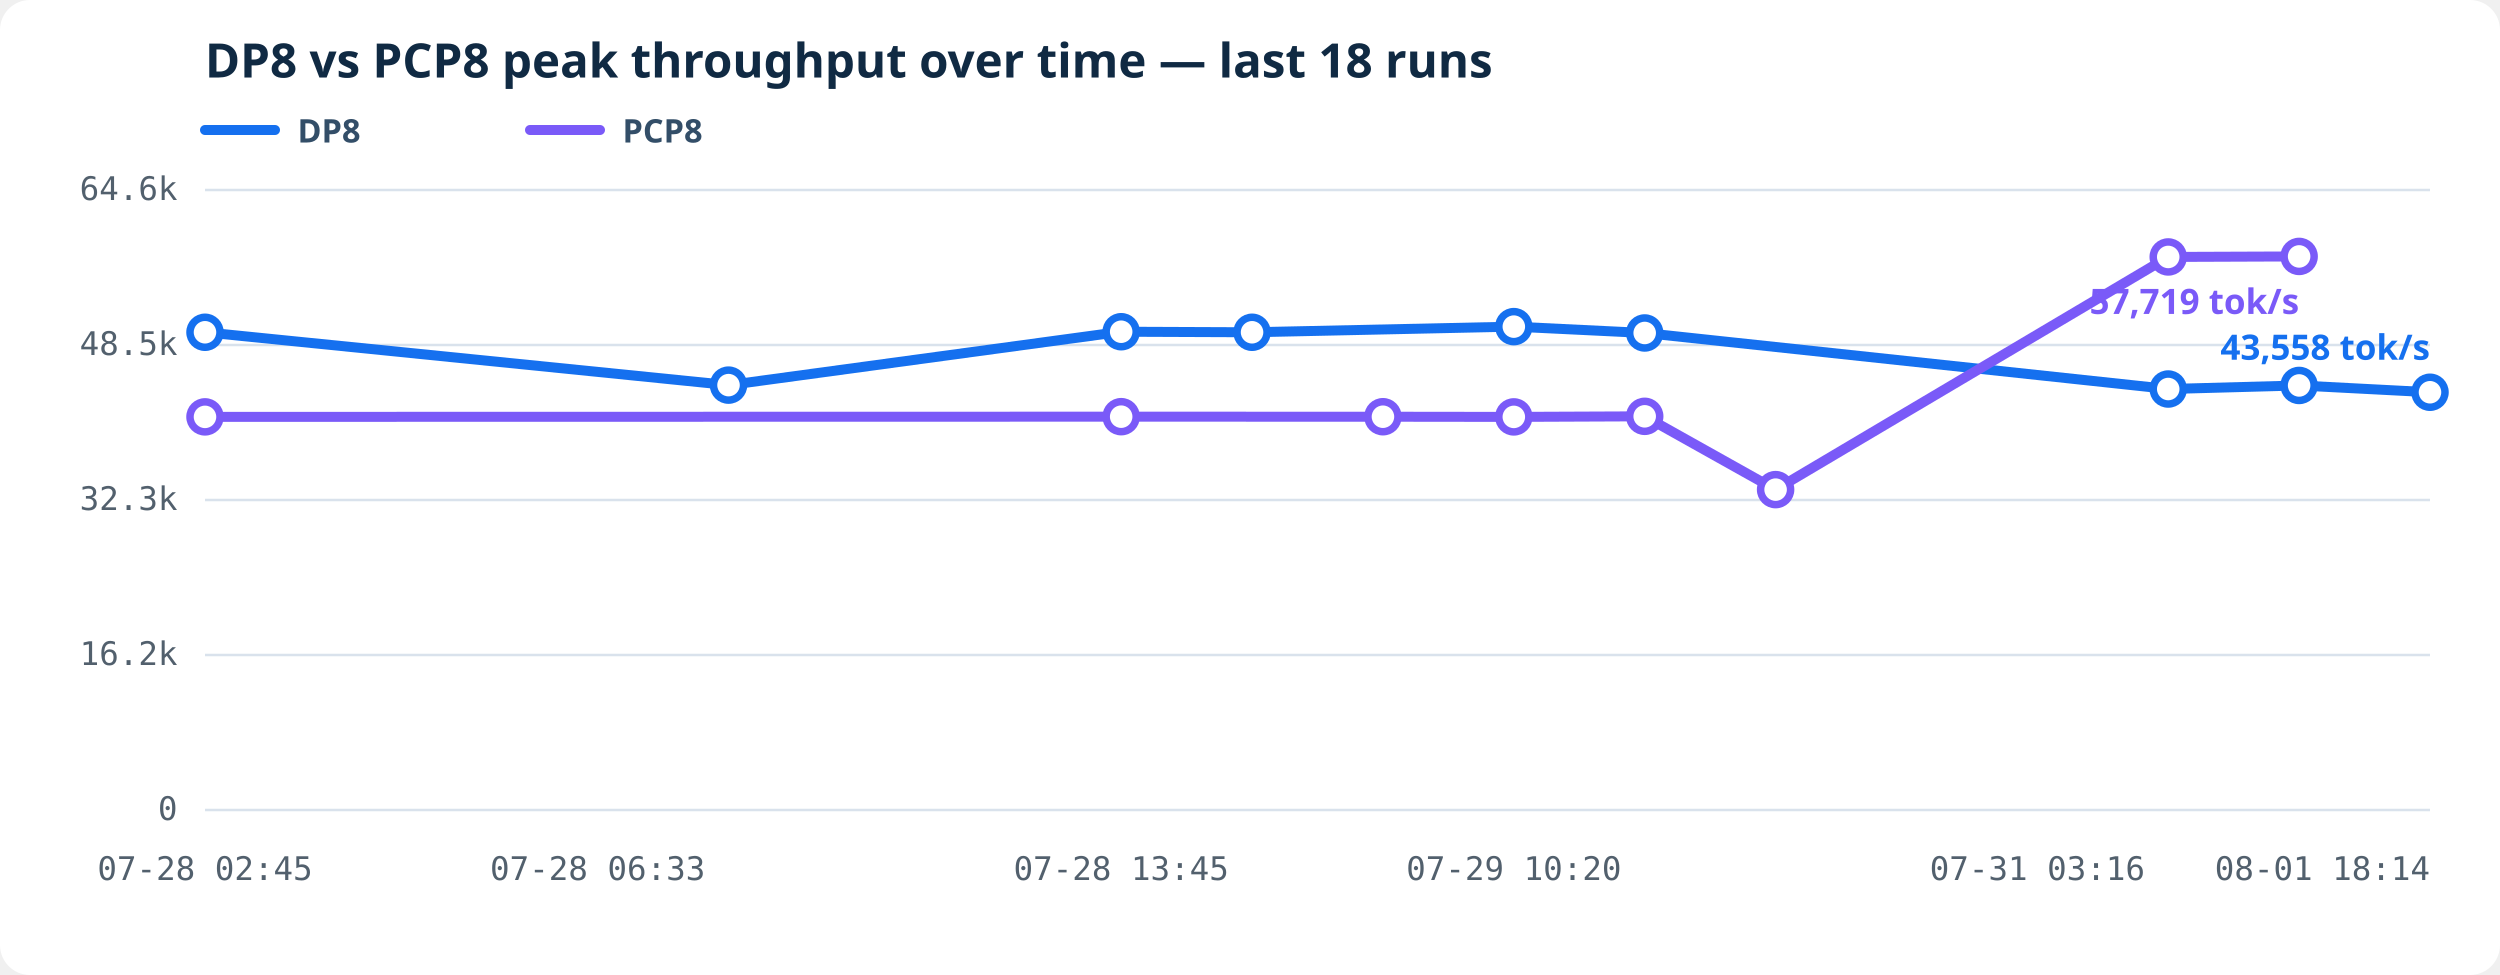
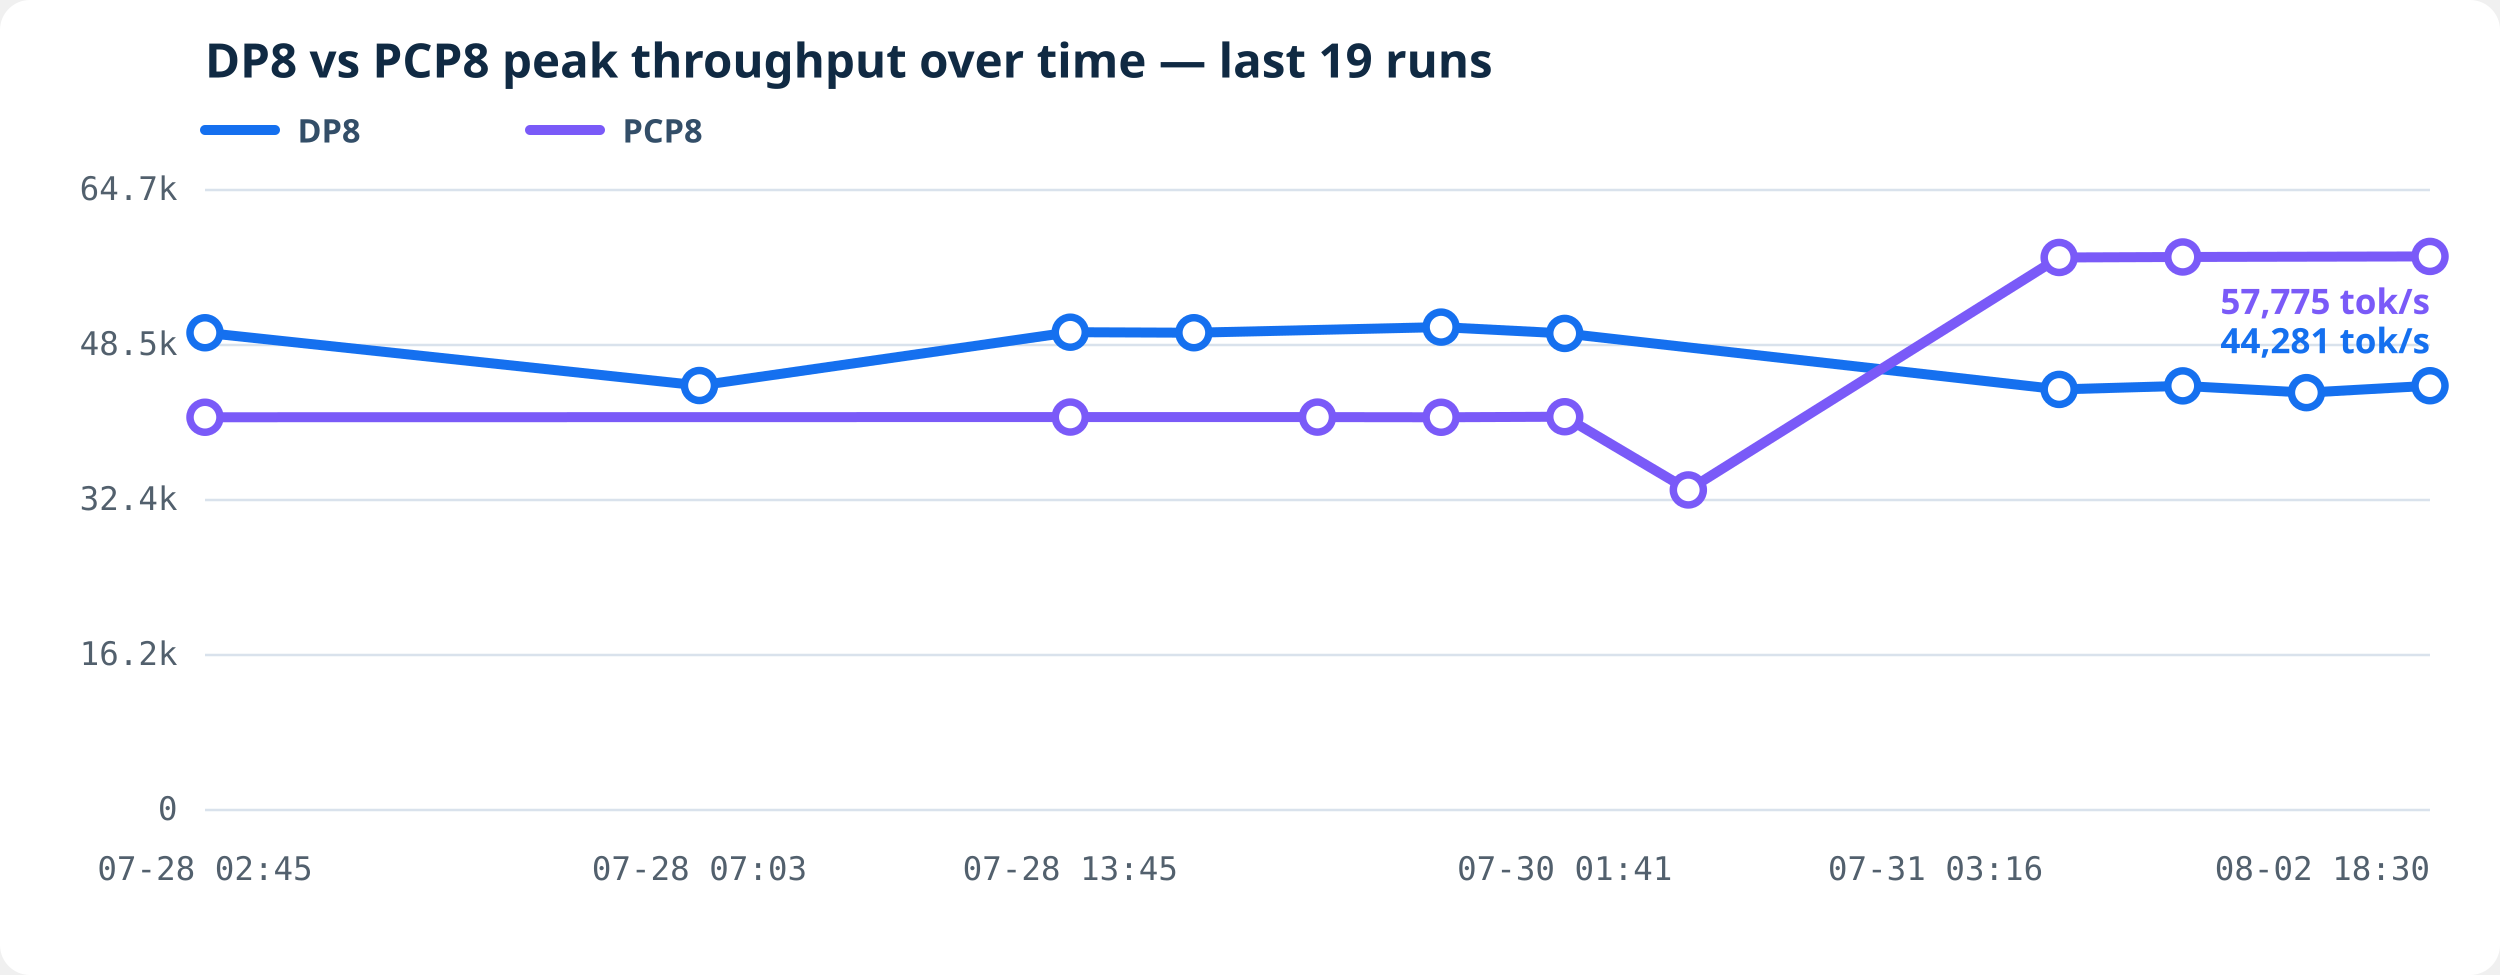
<svg xmlns="http://www.w3.org/2000/svg" viewBox="0 0 1000 390" role="img" aria-labelledby="history-title history-desc">
  <style>.bg{fill:#fff}.grid{stroke:#d9e2ec;stroke-width:1}.axis{fill:#52606d;font:13px ui-monospace,SFMono-Regular,Consolas,monospace}.heading{fill:#102a43;font:600 19px system-ui,sans-serif}.line{fill:none;stroke-width:4;stroke-linejoin:round;stroke-linecap:round}.dot{fill:#fff;stroke-width:3}.latest{stroke-width:3}.legend{fill:#334e68;font:600 13px system-ui,sans-serif}.value{font:600 14px system-ui,sans-serif}</style>
  <rect class="bg" width="1000" height="390" rx="12" />
-   <text class="heading" x="82" y="31">DP8 vs PCP8 peak throughput over time — last 18 runs</text>
+   <text class="heading" x="82" y="31">DP8 vs PCP8 peak throughput over time — last 19 runs</text>
  <line x1="82" y1="52" x2="110" y2="52" stroke="#1570ef" stroke-width="4" stroke-linecap="round" />
  <text class="legend" x="119" y="57">DP8</text>
  <line x1="212" y1="52" x2="240" y2="52" stroke="#7a5af8" stroke-width="4" stroke-linecap="round" />
  <text class="legend" x="249" y="57">PCP8</text>
  <line class="grid" x1="82" y1="324.00" x2="972" y2="324.00" />
  <text class="axis" text-anchor="end" x="71" y="328.00">0</text>
  <line class="grid" x1="82" y1="262.00" x2="972" y2="262.00" />
  <text class="axis" text-anchor="end" x="71" y="266.00">16.2k</text>
  <line class="grid" x1="82" y1="200.00" x2="972" y2="200.00" />
-   <text class="axis" text-anchor="end" x="71" y="204.00">32.3k</text>
+   <text class="axis" text-anchor="end" x="71" y="204.00">32.4k</text>
  <line class="grid" x1="82" y1="138.00" x2="972" y2="138.00" />
  <text class="axis" text-anchor="end" x="71" y="142.00">48.5k</text>
  <line class="grid" x1="82" y1="76.00" x2="972" y2="76.00" />
-   <text class="axis" text-anchor="end" x="71" y="80.00">64.6k</text>
+   <text class="axis" text-anchor="end" x="71" y="80.00">64.7k</text>
  <text class="axis" text-anchor="middle" x="82.00" y="352">07-28 02:45</text>
-   <text class="axis" text-anchor="middle" x="239.06" y="352">07-28 06:33</text>
-   <text class="axis" text-anchor="middle" x="448.47" y="352">07-28 13:45</text>
-   <text class="axis" text-anchor="middle" x="605.53" y="352">07-29 10:20</text>
-   <text class="axis" text-anchor="middle" x="814.94" y="352">07-31 03:16</text>
-   <text class="axis" text-anchor="end" x="972.00" y="352">08-01 18:14</text>
-   <polyline class="line" stroke="#1570ef" points="82.00,132.91 291.41,154.05 448.47,132.69 500.82,132.91 605.53,130.65 657.88,133.19 867.29,155.61 919.65,154.18 972.00,156.90" />
-   <circle class="dot" fill="#fff" stroke="#1570ef" cx="82.00" cy="132.91" r="6" />
-   <circle class="dot" fill="#fff" stroke="#1570ef" cx="291.41" cy="154.05" r="6" />
-   <circle class="dot" fill="#fff" stroke="#1570ef" cx="448.47" cy="132.69" r="6" />
-   <circle class="dot" fill="#fff" stroke="#1570ef" cx="500.82" cy="132.91" r="6" />
-   <circle class="dot" fill="#fff" stroke="#1570ef" cx="605.53" cy="130.65" r="6" />
-   <circle class="dot" fill="#fff" stroke="#1570ef" cx="657.88" cy="133.19" r="6" />
-   <circle class="dot" fill="#fff" stroke="#1570ef" cx="867.29" cy="155.61" r="6" />
-   <circle class="dot" fill="#fff" stroke="#1570ef" cx="919.65" cy="154.18" r="6" />
-   <circle class="dot latest" fill="#1570ef" stroke="#1570ef" cx="972.00" cy="156.90" r="6" />
-   <text class="value" fill="#1570ef" text-anchor="end" x="972.00" y="143.90">43,558 tok/s</text>
-   <polyline class="line" stroke="#7a5af8" points="82.00,166.75 448.47,166.67 553.18,166.69 605.53,166.76 657.88,166.53 710.24,195.85 867.29,102.78 919.65,102.57" />
-   <circle class="dot" fill="#fff" stroke="#7a5af8" cx="82.00" cy="166.75" r="6" />
-   <circle class="dot" fill="#fff" stroke="#7a5af8" cx="448.47" cy="166.67" r="6" />
-   <circle class="dot" fill="#fff" stroke="#7a5af8" cx="553.18" cy="166.69" r="6" />
-   <circle class="dot" fill="#fff" stroke="#7a5af8" cx="605.53" cy="166.76" r="6" />
-   <circle class="dot" fill="#fff" stroke="#7a5af8" cx="657.88" cy="166.53" r="6" />
-   <circle class="dot" fill="#fff" stroke="#7a5af8" cx="710.24" cy="195.85" r="6" />
-   <circle class="dot" fill="#fff" stroke="#7a5af8" cx="867.29" cy="102.78" r="6" />
-   <circle class="dot latest" fill="#7a5af8" stroke="#7a5af8" cx="919.65" cy="102.57" r="6" />
-   <text class="value" fill="#7a5af8" text-anchor="end" x="919.65" y="125.57">57,719 tok/s</text>
+   <text class="axis" text-anchor="middle" x="279.78" y="352">07-28 07:03</text>
+   <text class="axis" text-anchor="middle" x="428.11" y="352">07-28 13:45</text>
+   <text class="axis" text-anchor="middle" x="625.89" y="352">07-30 01:41</text>
+   <text class="axis" text-anchor="middle" x="774.22" y="352">07-31 03:16</text>
+   <text class="axis" text-anchor="end" x="972.00" y="352">08-02 18:30</text>
+   <polyline class="line" stroke="#1570ef" points="82.00,133.10 279.78,154.21 428.11,132.88 477.56,133.09 576.44,130.84 625.89,133.37 823.67,155.77 873.11,154.35 922.56,157.06 972.00,154.29" />
+   <circle class="dot" fill="#fff" stroke="#1570ef" cx="82.00" cy="133.10" r="6" />
+   <circle class="dot" fill="#fff" stroke="#1570ef" cx="279.78" cy="154.21" r="6" />
+   <circle class="dot" fill="#fff" stroke="#1570ef" cx="428.11" cy="132.88" r="6" />
+   <circle class="dot" fill="#fff" stroke="#1570ef" cx="477.56" cy="133.09" r="6" />
+   <circle class="dot" fill="#fff" stroke="#1570ef" cx="576.44" cy="130.84" r="6" />
+   <circle class="dot" fill="#fff" stroke="#1570ef" cx="625.89" cy="133.37" r="6" />
+   <circle class="dot" fill="#fff" stroke="#1570ef" cx="823.67" cy="155.77" r="6" />
+   <circle class="dot" fill="#fff" stroke="#1570ef" cx="873.11" cy="154.35" r="6" />
+   <circle class="dot" fill="#fff" stroke="#1570ef" cx="922.56" cy="157.06" r="6" />
+   <circle class="dot latest" fill="#1570ef" stroke="#1570ef" cx="972.00" cy="154.29" r="6" />
+   <text class="value" fill="#1570ef" text-anchor="end" x="972.00" y="141.29">44,281 tok/s</text>
+   <polyline class="line" stroke="#7a5af8" points="82.00,166.90 428.11,166.82 527.00,166.84 576.44,166.91 625.89,166.69 675.33,195.98 823.67,102.99 873.11,102.79 972.00,102.57" />
+   <circle class="dot" fill="#fff" stroke="#7a5af8" cx="82.00" cy="166.90" r="6" />
+   <circle class="dot" fill="#fff" stroke="#7a5af8" cx="428.11" cy="166.82" r="6" />
+   <circle class="dot" fill="#fff" stroke="#7a5af8" cx="527.00" cy="166.84" r="6" />
+   <circle class="dot" fill="#fff" stroke="#7a5af8" cx="576.44" cy="166.91" r="6" />
+   <circle class="dot" fill="#fff" stroke="#7a5af8" cx="625.89" cy="166.69" r="6" />
+   <circle class="dot" fill="#fff" stroke="#7a5af8" cx="675.33" cy="195.98" r="6" />
+   <circle class="dot" fill="#fff" stroke="#7a5af8" cx="823.67" cy="102.99" r="6" />
+   <circle class="dot" fill="#fff" stroke="#7a5af8" cx="873.11" cy="102.79" r="6" />
+   <circle class="dot latest" fill="#7a5af8" stroke="#7a5af8" cx="972.00" cy="102.57" r="6" />
+   <text class="value" fill="#7a5af8" text-anchor="end" x="972.00" y="125.57">57,775 tok/s</text>
</svg>
